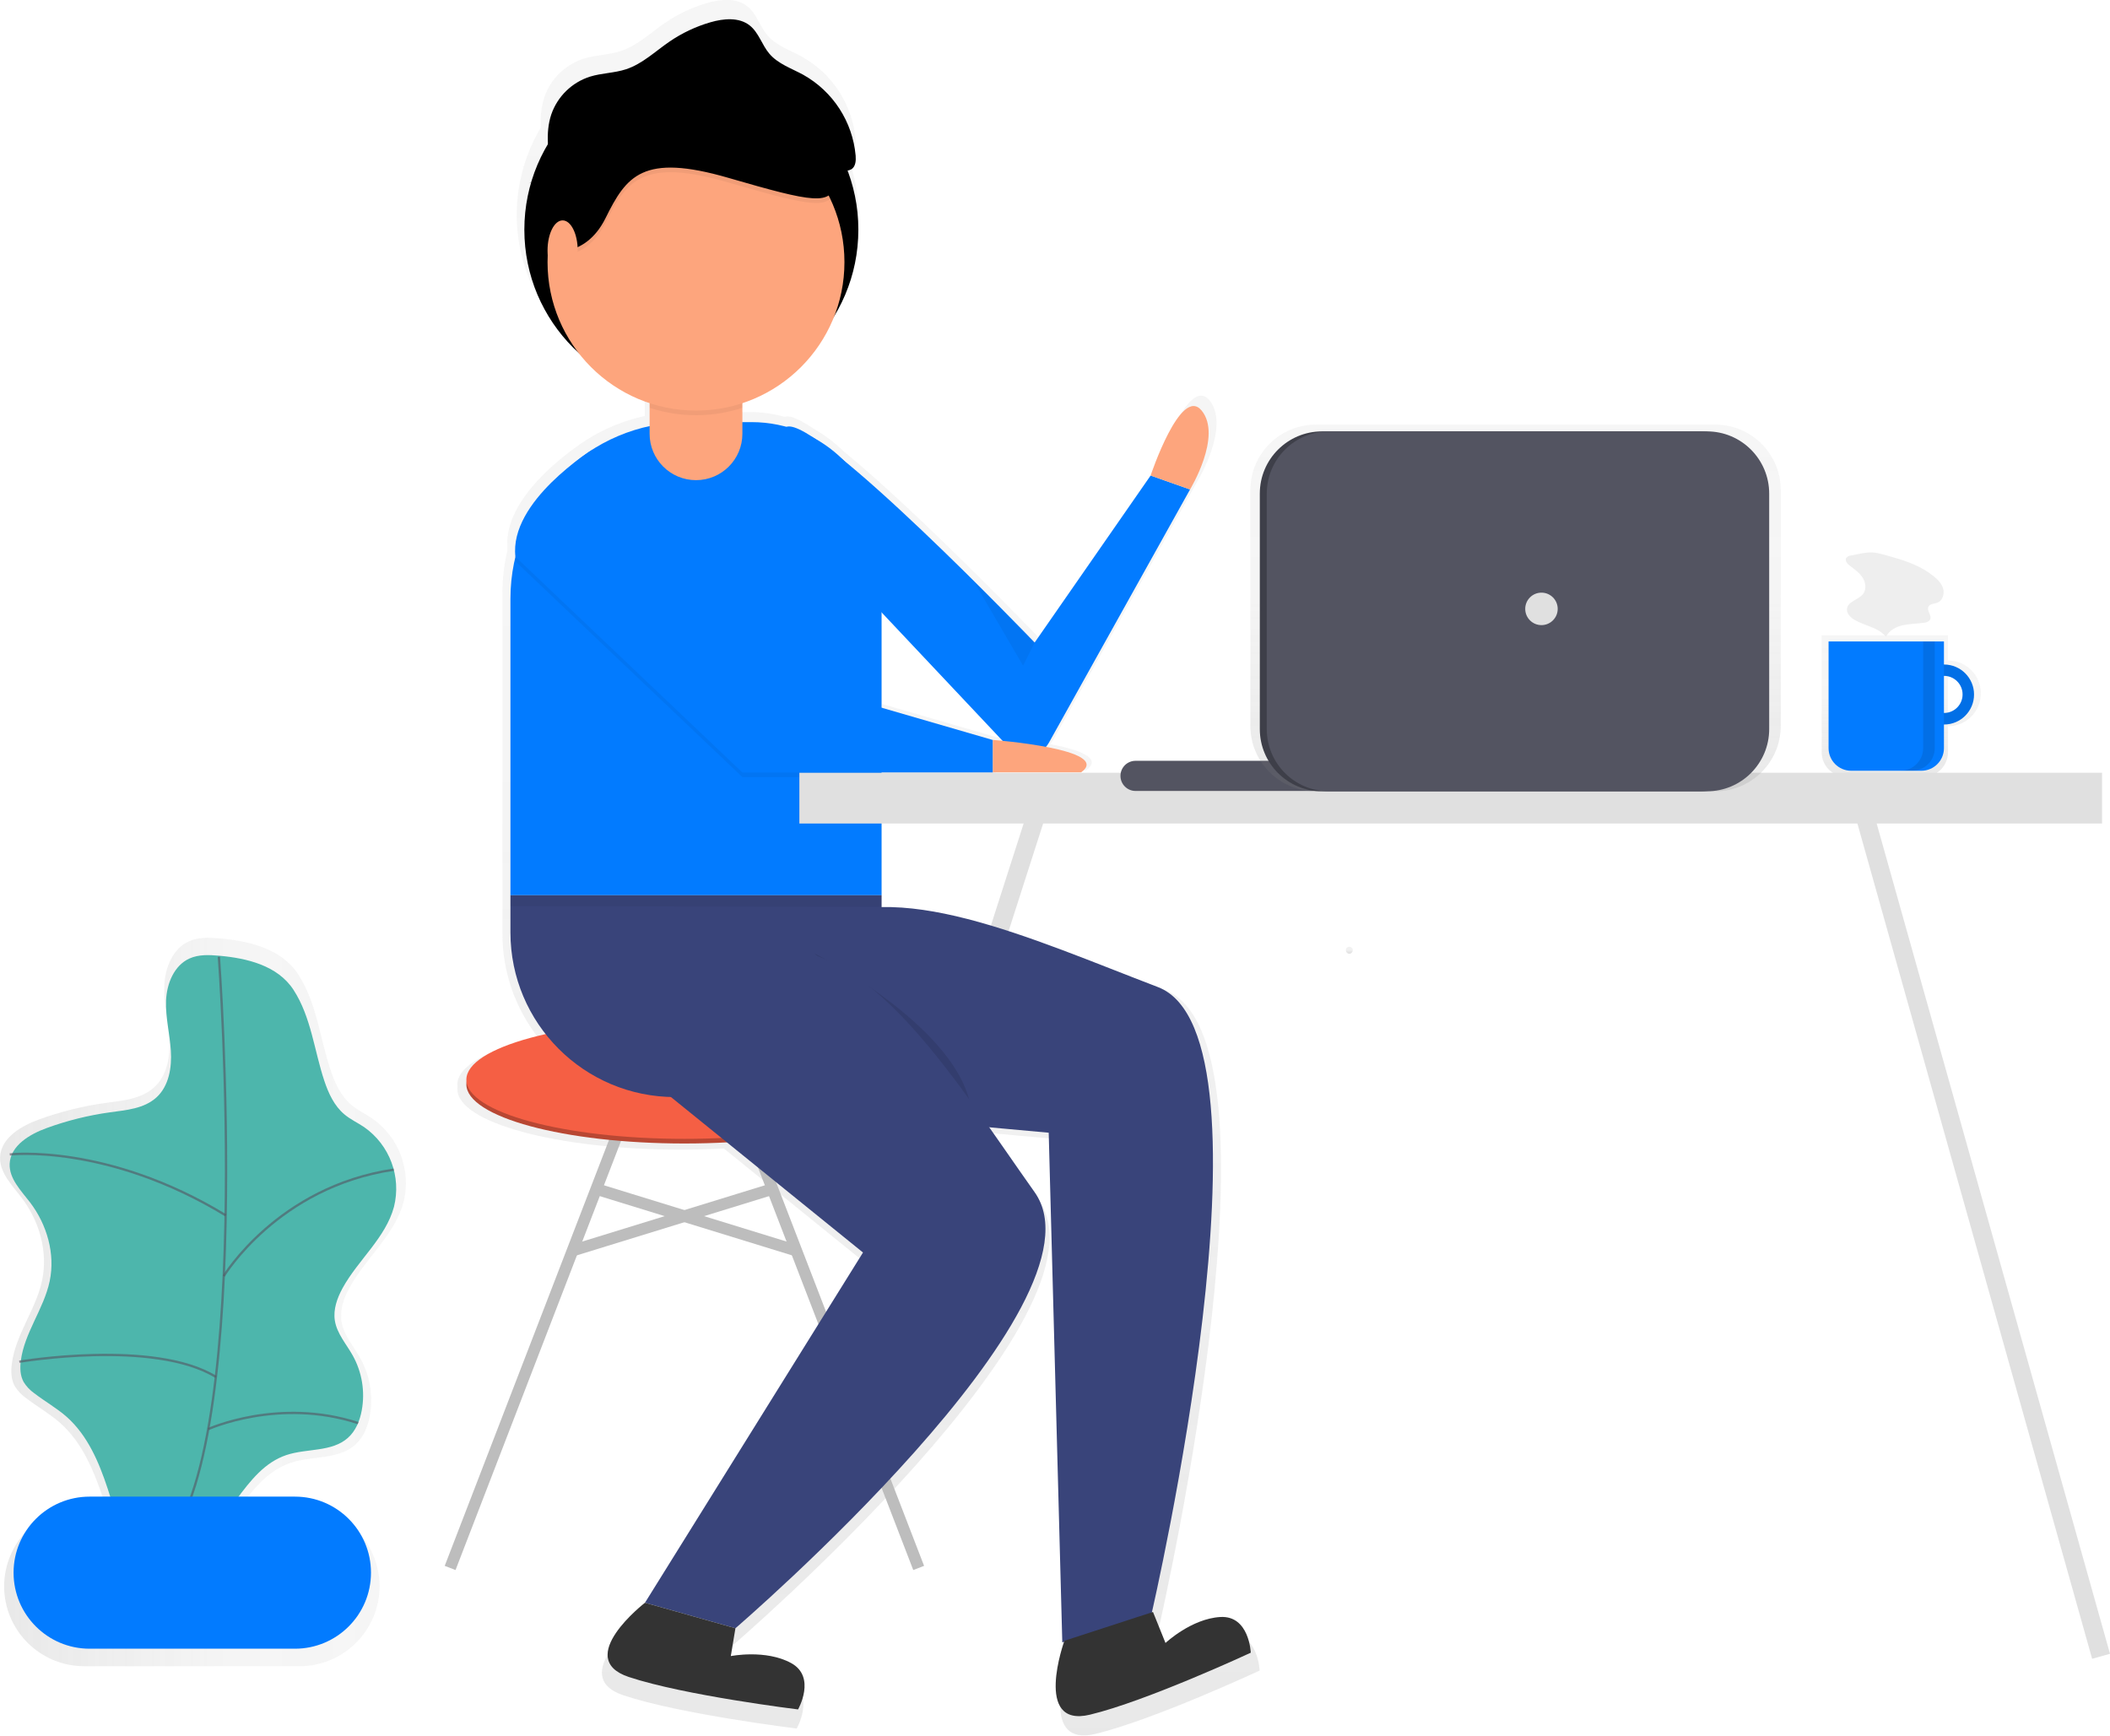
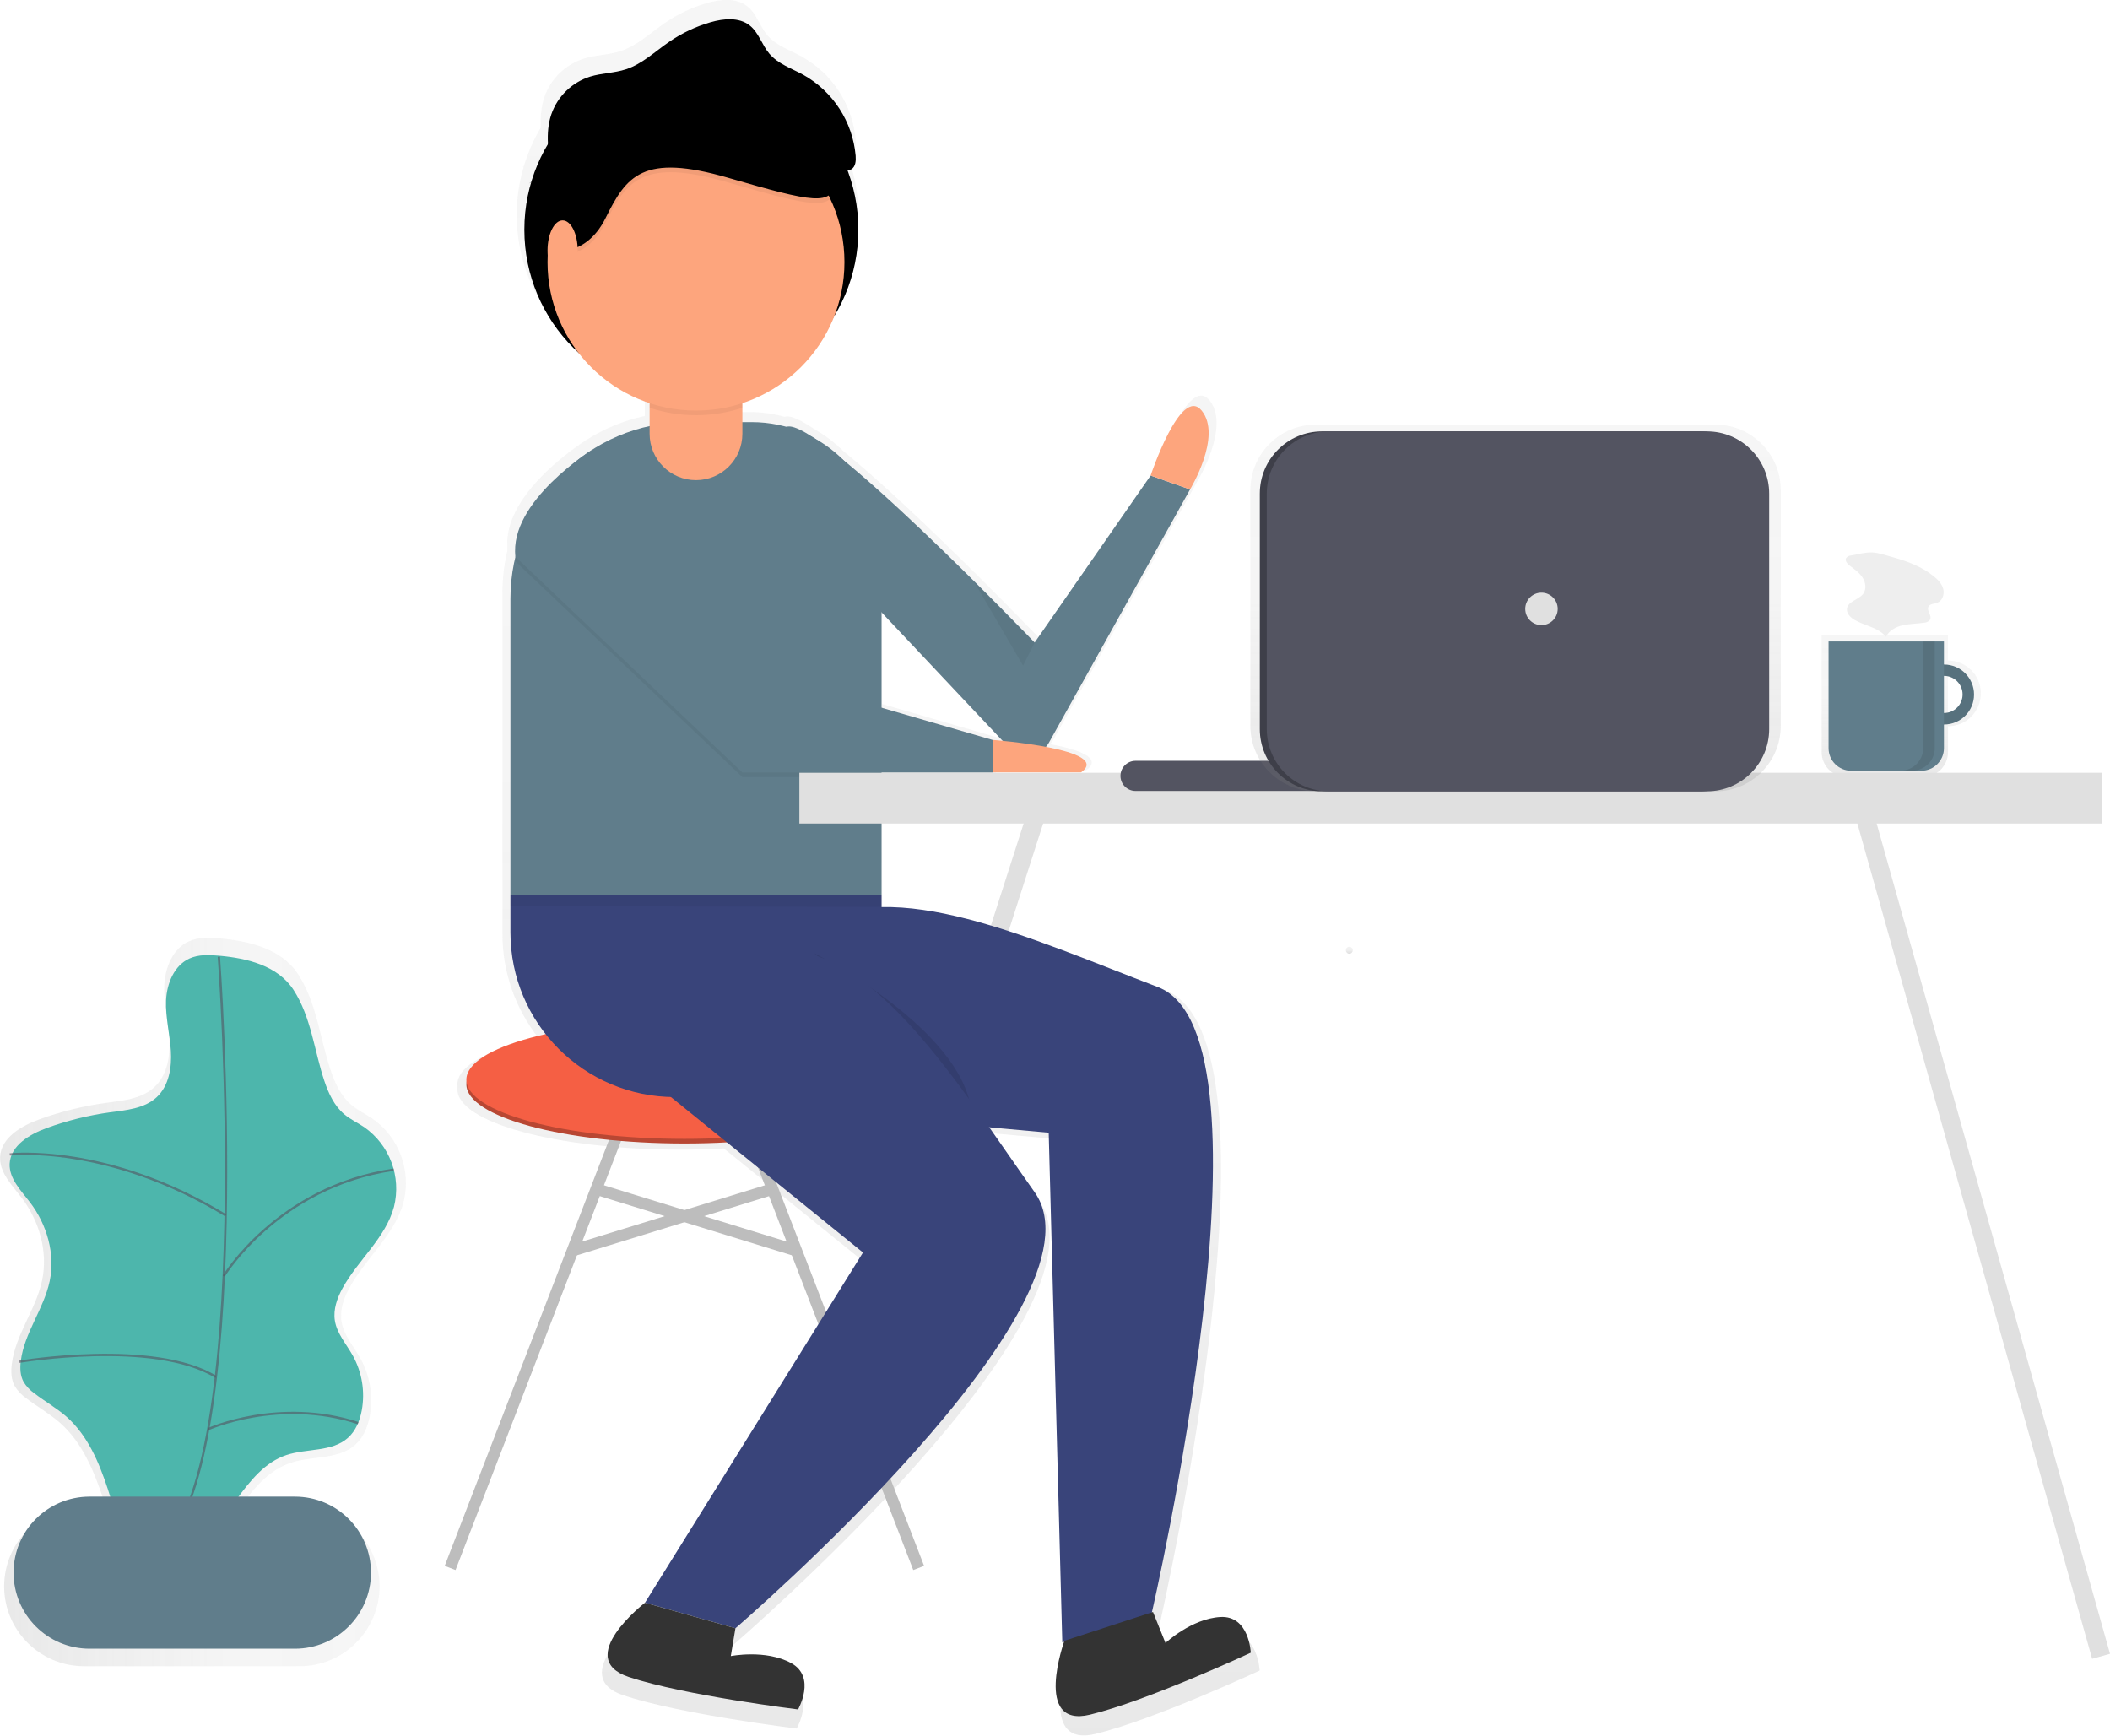
<svg xmlns="http://www.w3.org/2000/svg" xmlns:xlink="http://www.w3.org/1999/xlink" id="98fdd3a5-2c74-40f5-a4f2-41d93d22b358" data-name="Layer 1" width="909.67" height="748.22" viewBox="0 0 909.67 748.22">
  <defs>
    <linearGradient id="d011afd7-26ae-4e21-bfb4-bf8e8278f380" x1="966.56" y1="410.81" x2="966.56" y2="349.8" gradientUnits="userSpaceOnUse">
      <stop offset="0" stop-color="gray" stop-opacity="0.25" />
      <stop offset="0.54" stop-color="gray" stop-opacity="0.12" />
      <stop offset="1" stop-color="gray" stop-opacity="0.1" />
    </linearGradient>
    <linearGradient id="b1272ad6-7fba-4513-8921-9c5943220b72" x1="517.02" y1="824.11" x2="517.02" y2="75.89" xlink:href="#d011afd7-26ae-4e21-bfb4-bf8e8278f380" />
    <linearGradient id="40add73e-d2f5-4381-9257-44e56f6ed5b0" x1="146.88" y1="637.21" x2="321.94" y2="637.21" xlink:href="#d011afd7-26ae-4e21-bfb4-bf8e8278f380" />
    <linearGradient id="44499e99-1e42-4717-8565-691e3cc41d41" x1="728.6" y1="487.08" x2="728.6" y2="484.08" xlink:href="#d011afd7-26ae-4e21-bfb4-bf8e8278f380" />
    <linearGradient id="a8bd5eea-1591-45ad-a86c-0410ca3890b3" x1="653.39" y1="341.18" x2="653.39" y2="183.08" xlink:href="#d011afd7-26ae-4e21-bfb4-bf8e8278f380" />
  </defs>
  <g opacity="0.7">
    <path d="M986.71,360.7V349.8H932.24v50.39a10.62,10.62,0,0,0,10.62,10.62h33.23a10.62,10.62,0,0,0,10.62-10.62V389a14.16,14.16,0,1,0,0-28.33Zm0,22.88V366.14a8.72,8.72,0,1,1,0,17.43Z" transform="translate(-146.88 -75.89)" fill="url(#d011afd7-26ae-4e21-bfb4-bf8e8278f380)" />
  </g>
-   <path d="M985,362.4a12.93,12.93,0,1,0,12.93,12.93A12.93,12.93,0,0,0,985,362.4Zm0,20.89a8,8,0,1,1,8-8A8,8,0,0,1,985,383.29Z" transform="translate(-146.88 -75.89)" fill="#027bff" />
+   <path d="M985,362.4a12.93,12.93,0,1,0,12.93,12.93A12.93,12.93,0,0,0,985,362.4Zm0,20.89a8,8,0,1,1,8-8A8,8,0,0,1,985,383.29Z" transform="translate(-146.88 -75.89)" fill="#607d8b" />
  <path d="M985,362.4a12.93,12.93,0,1,0,12.93,12.93A12.93,12.93,0,0,0,985,362.4Zm0,20.89a8,8,0,1,1,8-8A8,8,0,0,1,985,383.29Z" transform="translate(-146.88 -75.89)" opacity="0.1" />
-   <path d="M788.34,276.56h49.74a0,0,0,0,1,0,0v46a9.75,9.75,0,0,1-9.75,9.75H798.09a9.75,9.75,0,0,1-9.75-9.75v-46A0,0,0,0,1,788.34,276.56Z" fill="#027bff" />
+   <path d="M788.34,276.56h49.74a0,0,0,0,1,0,0v46a9.75,9.75,0,0,1-9.75,9.75H798.09a9.75,9.75,0,0,1-9.75-9.75v-46A0,0,0,0,1,788.34,276.56Z" fill="#607d8b" />
  <path d="M976,352.45v46a9.7,9.7,0,0,1-9.7,9.7h5a9.7,9.7,0,0,0,9.7-9.7v-46Z" transform="translate(-146.88 -75.89)" opacity="0.1" />
  <path d="M945,315.37a2.9,2.9,0,0,0-2.2,1.12c-.65,1.18.53,2.52,1.61,3.33,2,1.5,4.09,3,5.45,5.07s1.78,5,.3,7c-1.93,2.62-6.55,3.19-7,6.41-.29,2.07,1.5,3.84,3.32,4.88,4.48,2.57,10.26,3.25,13.5,7.27,1.34-2.76,4.35-4.36,7.34-5s6.1-.63,9.14-1.09A3.16,3.16,0,0,0,979,343c.85-1.72-1.57-3.79-.73-5.51.64-1.32,2.5-1.21,3.86-1.74,2.22-.86,3.13-3.71,2.5-6s-2.41-4.09-4.28-5.56c-5-4-11.1-6.29-17.23-8-2.85-.78-6.2-2-9.16-2.12S947.86,314.89,945,315.37Z" transform="translate(-146.88 -75.89)" fill="#eee" />
  <line x1="449.06" y1="344.02" x2="345.06" y2="668.02" fill="none" stroke="#e0e0e0" stroke-miterlimit="10" stroke-width="8" />
  <g opacity="0.7">
    <path d="M676.52,780.4c-12.79.74-24.19,11.46-24.19,11.46l-5.51-13.67-.45.15c2.69-11.78,57.47-254.72,2.63-275.66-42.13-16.09-86.82-36-121.84-35.26V410h49.09v-2h38.86c7.45-5.32-3.38-9-15.47-11.27a11.06,11.06,0,0,0,1.3-1.83l62.24-111.67s14.32-23.52,5.11-34.77-22.5,28.64-22.5,28.64l-51.13,73.63S543,296.92,510.22,270.17A57.47,57.47,0,0,0,498,260.93c-6-4.05-10.53-6.16-12.77-5.33l-.06,0a57.29,57.29,0,0,0-15.28-2.08H465.8v-8.39a65.61,65.61,0,0,0,40.53-38.4,73.7,73.7,0,0,0,5.84-64.17,4.26,4.26,0,0,0,1.72-.6c1.85-1.19,2-3.8,1.86-6a45.56,45.56,0,0,0-23.12-35.62c-5.18-2.83-11.12-4.79-14.94-9.29-3.28-3.87-4.66-9.28-8.64-12.44-4.72-3.75-11.54-3.11-17.33-1.43a63.06,63.06,0,0,0-18.09,8.54c-6.26,4.29-11.92,9.8-19.13,12.18-5.12,1.69-10.68,1.65-15.84,3.24a26.6,26.6,0,0,0-17.12,16.69,34.75,34.75,0,0,0-1.46,13,73.22,73.22,0,0,0-7.35,16.71l-1.16.63,1.12-.5a73.62,73.62,0,0,0,20.74,75.09,65.55,65.55,0,0,0,31.45,22.32v10.15a77.33,77.33,0,0,0-25.1,10.28h0s-.65.4-1.77,1.16l-.34.23c-7.57,5.14-32.93,23.9-32.07,44.18q0,1.17,0,2.35a78,78,0,0,0-2.09,17.88V478.54A72.28,72.28,0,0,0,379,523.37c-21.34,4.78-34.94,12-34.94,20.11a6.55,6.55,0,0,1,0,2c0,14.4,43,26.08,96.13,26.08,6.42,0,12.69-.17,18.76-.5l60,48.56L422.85,774.1s-31.7,24.54-7.16,32.73,74.66,14.32,74.66,14.32,8.18-14.32-3.07-20.45-26.59-3.07-26.59-3.07l2-12.27s166.7-143.18,131.93-192.26c-6.65-9.39-13.3-19.08-20-28.62l26.24,2.39,6,224.76.75-.24c-1.5,4.42-12.1,37.74,11.4,32.1,25.16-6,70.93-27.33,70.93-27.33S689.31,779.66,676.52,780.4ZM576.25,393.66l-49.09-14.25v-42L580.51,394C577.89,393.79,576.25,393.66,576.25,393.66Z" transform="translate(-146.88 -75.89)" fill="url(#b1272ad6-7fba-4513-8921-9c5943220b72)" />
  </g>
  <circle cx="298.06" cy="99.02" r="72" />
-   <path d="M526.94,339.91l54.95,58.33a10.73,10.73,0,0,0,17.19-2.13l60.86-109.19-17-6-50,72s-93.87-97.84-107-93S526.94,339.91,526.94,339.91Z" transform="translate(-146.88 -75.89)" fill="#027bff" />
+   <path d="M526.94,339.91l54.95,58.33a10.73,10.73,0,0,0,17.19-2.13l60.86-109.19-17-6-50,72s-93.87-97.84-107-93S526.94,339.91,526.94,339.91Z" transform="translate(-146.88 -75.89)" fill="#607d8b" />
  <line x1="275.06" y1="466.02" x2="194.06" y2="676.02" fill="none" stroke="#bdbdbd" stroke-miterlimit="10" stroke-width="5" />
  <line x1="315.06" y1="466.02" x2="396.06" y2="676.02" fill="none" stroke="#bdbdbd" stroke-miterlimit="10" stroke-width="5" />
  <ellipse cx="295.06" cy="467.52" rx="94" ry="25.5" fill="#b84733" />
  <ellipse cx="295.06" cy="465.52" rx="94" ry="25.5" fill="#f55f44" />
  <line x1="255.5" y1="512.15" x2="344.19" y2="539.48" fill="none" stroke="#bdbdbd" stroke-miterlimit="10" stroke-width="5" />
  <line x1="334.61" y1="512.15" x2="245.92" y2="539.48" fill="none" stroke="#bdbdbd" stroke-miterlimit="10" stroke-width="5" />
-   <path d="M296.15,182h27.91a56,56,0,0,1,56,56V386a0,0,0,0,1,0,0h-160a0,0,0,0,1,0,0V258.11A76.09,76.09,0,0,1,296.15,182Z" fill="#027bff" />
+   <path d="M296.15,182h27.91a56,56,0,0,1,56,56V386a0,0,0,0,1,0,0h-160a0,0,0,0,1,0,0V258.11A76.09,76.09,0,0,1,296.15,182Z" fill="#607d8b" />
  <path d="M220.06,386h160a0,0,0,0,1,0,0v87a0,0,0,0,1,0,0h-89a71,71,0,0,1-71-71V386A0,0,0,0,1,220.06,386Z" fill="#39447a" />
  <path d="M369.1,317.95l97.84,93h108v-14l-93-27-79.55-98.24S366.26,294,369.1,317.95Z" transform="translate(-146.88 -75.89)" opacity="0.05" />
-   <path d="M369.1,315.95l97.84,93h108v-14l-93-27-79.55-98.24S366.26,292,369.1,315.95Z" transform="translate(-146.88 -75.89)" fill="#027bff" />
+   <path d="M369.1,315.95l97.84,93h108v-14l-93-27-79.55-98.24S366.26,292,369.1,315.95Z" transform="translate(-146.88 -75.89)" fill="#607d8b" />
  <path d="M574.94,394.91s52,4,38,14h-38Z" transform="translate(-146.88 -75.89)" fill="#fda57d" />
  <path d="M642.94,280.91s13-39,22-28-5,34-5,34Z" transform="translate(-146.88 -75.89)" fill="#fda57d" />
  <polygon points="220.06 386.02 220.06 390.68 380.06 391.02 380.06 386.02 220.06 386.02" opacity="0.05" />
  <path d="M491.4,554.45,599,564.26,604.86,784l38.53-12.54s57.63-249,2.68-270-114.35-48.63-149.81-26.1S491.4,554.45,491.4,554.45Z" transform="translate(-146.88 -75.89)" fill="#39447a" />
  <path d="M497.94,486.91s59,30,67,64" transform="translate(-146.88 -75.89)" opacity="0.1" />
  <path d="M434.94,547.91l84,68-94,151,39,11s163-140,129-188-68-104-110-105S434.94,547.91,434.94,547.91Z" transform="translate(-146.88 -75.89)" fill="#39447a" />
  <polygon points="420.06 251.02 441.06 287.02 446.06 277.02 420.06 251.02" opacity="0.05" />
  <path d="M424.94,766.91s-31,24-7,32,73,14,73,14,8-14-3-20-26-3-26-3l2-12Z" transform="translate(-146.88 -75.89)" fill="#333" />
  <path d="M605.76,783.32s-13.62,37.76,11,31.86,69.36-26.73,69.36-26.73-.61-16.11-13.12-15.39-23.65,11.2-23.65,11.2l-5.39-13.37Z" transform="translate(-146.88 -75.89)" fill="#333" />
  <rect x="280.06" y="147.02" width="40" height="60" rx="20" ry="20" fill="#fda57d" />
  <path d="M446.94,224.91a20,20,0,0,0-20,20v6.8a64,64,0,0,0,40,0v-6.8A20,20,0,0,0,446.94,224.91Z" transform="translate(-146.88 -75.89)" opacity="0.05" />
  <circle cx="300.06" cy="113.02" r="64" fill="#fda57d" />
  <path d="M382.94,186s16,4.12,25-14.06,16-28.1,53-17.36,44.44,12.06,46.22,1.9c1.22-6.94-11.94-23.81-20.4-33.79-4.12-4.87-10.85-7.78-18-7.78H426.94l-25,11.57-19,16.53-4,22.32Z" transform="translate(-146.88 -75.89)" opacity="0.05" />
  <path d="M382.94,184s16,4.12,25-14.06,16-28.1,53-17.36,44.44,12.06,46.22,1.9c1.22-6.94-11.94-23.81-20.4-33.79-4.12-4.87-10.85-7.78-18-7.78H426.94l-25,11.57-19,16.53-4,22.32Z" transform="translate(-146.88 -75.89)" />
  <ellipse cx="242.56" cy="108.02" rx="6.5" ry="13" fill="#fda57d" />
  <path d="M384.79,150.46c-1.48-8.37-2.94-17.16-.24-25.22a26,26,0,0,1,16.74-16.32c5-1.55,10.48-1.52,15.49-3.17,7.05-2.32,12.58-7.71,18.71-11.91a61.66,61.66,0,0,1,17.69-8.35c5.66-1.64,12.33-2.27,16.95,1.4,3.88,3.09,5.23,8.38,8.44,12.16,3.74,4.4,9.54,6.31,14.61,9.08A44.54,44.54,0,0,1,515.77,143c.17,2.15,0,4.7-1.82,5.86a6.48,6.48,0,0,1-3.65.67c-25.58-.37-51.19-.73-76.66-3.08-7.92-.73-15.85-1.65-23.8-1.35a77.85,77.85,0,0,0-35,9.89" transform="translate(-146.88 -75.89)" />
  <g opacity="0.7">
    <path d="M320.88,594.15a34,34,0,0,0-13.47-36c-3-2-6.28-3.53-9-5.84-4.56-3.84-7.17-9.51-9.05-15.18-4.52-13.58-5.95-28.81-13.88-41.08-7.22-11.17-21.27-14.44-33.74-15.55-4.54-.41-9.31-.62-13.46,1.26-6.95,3.14-10.26,11.35-10.57,19s1.67,15.14,2.17,22.74-.86,16-6.48,21.14-13.65,5.77-21.1,6.8a139.71,139.71,0,0,0-28.59,7.1c-7.77,2.83-16.42,7.93-16.79,16.19-.3,6.75,5.15,12.14,9.24,17.51,7.65,10,11.47,23.29,8.88,35.64-2.64,12.57-11.47,23.36-13.08,36.11-.41,3.24-.29,6.68,1.28,9.54a17.45,17.45,0,0,0,4.83,5.11c4.8,3.71,10.16,6.69,14.7,10.71,9.47,8.39,14.6,20.56,18.55,32.58.38,1.16.72,2.33,1.08,3.49h-9.31a34.53,34.53,0,0,0-34.43,34.43h0a34.53,34.53,0,0,0,34.43,34.43h93a34.53,34.53,0,0,0,34.43-34.43h0A34.53,34.53,0,0,0,276,725.36H250.54c6-8.07,12.32-15.65,21.62-18.76s20.55-1.28,27.85-7.77c3.56-3.16,5.45-7.84,6.32-12.52a37.29,37.29,0,0,0-4.08-24.76c-2.93-5.23-7.21-10-8.14-15.9-.79-5.06,1-10.19,3.51-14.68C304.65,618.18,317.09,608.25,320.88,594.15Z" transform="translate(-146.88 -75.89)" fill="url(#40add73e-d2f5-4381-9257-44e56f6ed5b0)" />
  </g>
  <path d="M241.37,487.95c-4.32-.39-8.86-.59-12.82,1.2-6.61,3-9.77,10.81-10.07,18.06s1.59,14.41,2.06,21.66-.82,15.22-6.17,20.13-13,5.49-20.09,6.47a133,133,0,0,0-27.23,6.76c-7.4,2.69-15.64,7.56-16,15.42-.28,6.43,4.9,11.56,8.8,16.67,7.29,9.57,10.92,22.18,8.45,33.94-2.52,12-10.93,22.25-12.45,34.39-.39,3.08-.28,6.36,1.22,9.08a16.61,16.61,0,0,0,4.6,4.87c4.57,3.53,9.67,6.37,14,10.2,9,8,13.9,19.58,17.66,31A251.28,251.28,0,0,1,202,752.24c7.77-5,17.81-4.92,26.1-9,17.65-8.65,23.59-33.73,42.23-40,8.82-2.95,19.57-1.22,26.52-7.4,3.39-3,5.19-7.46,6-11.92A35.51,35.51,0,0,0,299,660.39c-2.79-5-6.87-9.5-7.76-15.14-.76-4.82,1-9.7,3.34-14,6.7-12.18,18.55-21.63,22.16-35.06a32.37,32.37,0,0,0-12.83-34.32c-2.83-1.91-6-3.36-8.6-5.56-4.35-3.66-6.82-9.06-8.62-14.45-4.31-12.93-5.67-27.44-13.22-39.12C266.62,492.12,253.24,489,241.37,487.95Z" transform="translate(-146.88 -75.89)" fill="#4db6ac" />
  <path d="M241.24,488.39S257.64,708,215,745.75" transform="translate(-146.88 -75.89)" fill="none" stroke="#535461" stroke-miterlimit="10" opacity="0.6" />
-   <rect x="5.85" y="645.27" width="154.09" height="65.57" rx="32.78" ry="32.78" fill="#027bff" />
+   <rect x="5.85" y="645.27" width="154.09" height="65.57" rx="32.78" ry="32.78" fill="#607d8b" />
  <path d="M151.09,573.63s41.91-4.89,93.08,26.24" transform="translate(-146.88 -75.89)" fill="none" stroke="#535461" stroke-miterlimit="10" opacity="0.6" />
  <path d="M243.35,626.08s23.29-38.52,73.29-45.89" transform="translate(-146.88 -75.89)" fill="none" stroke="#535461" stroke-miterlimit="10" opacity="0.6" />
  <path d="M155.19,663s58.09-9.85,84.78,6.55" transform="translate(-146.88 -75.89)" fill="none" stroke="#535461" stroke-miterlimit="10" opacity="0.6" />
  <path d="M236.66,692.05s30.41-13.8,64.62-2.59" transform="translate(-146.88 -75.89)" fill="none" stroke="#535461" stroke-miterlimit="10" opacity="0.6" />
  <path d="M728.6,487.08a1.5,1.5,0,0,0,0-3,1.5,1.5,0,0,0,0,3Z" transform="translate(-146.88 -75.89)" fill="url(#44499e99-1e42-4717-8565-691e3cc41d41)" />
  <line x1="801.82" y1="344.02" x2="905.82" y2="714.11" fill="none" stroke="#e0e0e0" stroke-miterlimit="10" stroke-width="8" />
  <rect x="344.63" y="333.18" width="561.61" height="21.88" fill="#e0e0e0" />
  <rect x="483.06" y="328.02" width="92" height="13" rx="6.5" ry="6.5" fill="#535461" />
  <g opacity="0.7">
    <rect x="539.06" y="183.08" width="228.66" height="158.1" rx="28.22" ry="28.22" fill="url(#a8bd5eea-1591-45ad-a86c-0410ca3890b3)" />
  </g>
  <rect x="543.13" y="185.99" width="216.61" height="155.18" rx="26.84" ry="26.84" fill="#3e3f49" />
  <rect x="546.13" y="185.99" width="216.61" height="155.18" rx="26.84" ry="26.84" fill="#535461" />
  <circle cx="664.56" cy="262.52" r="7" fill="#e0e0e0" />
</svg>
